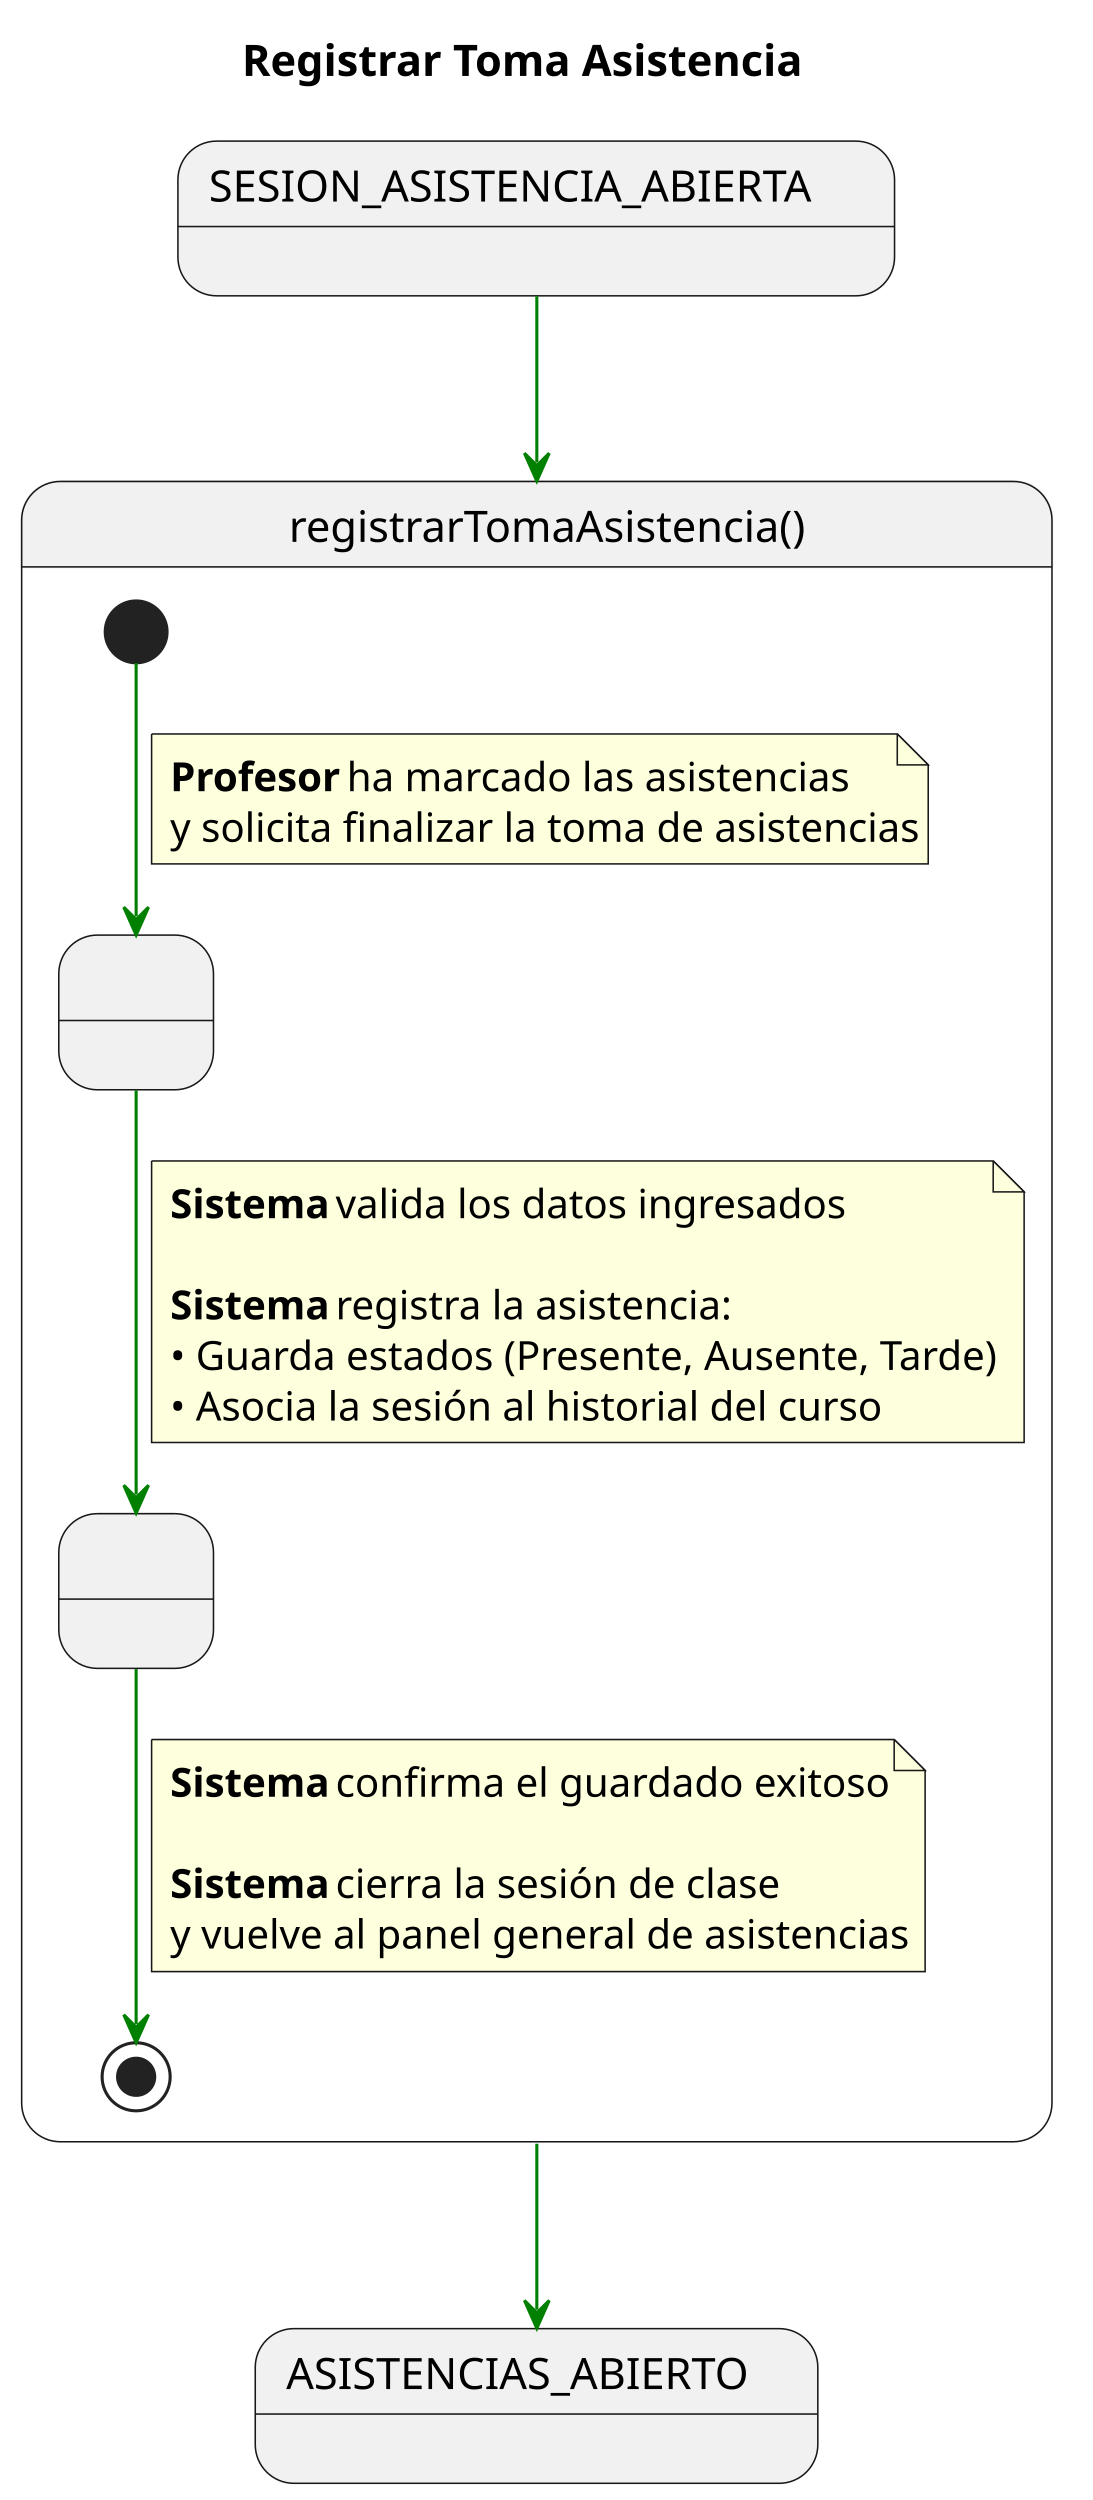
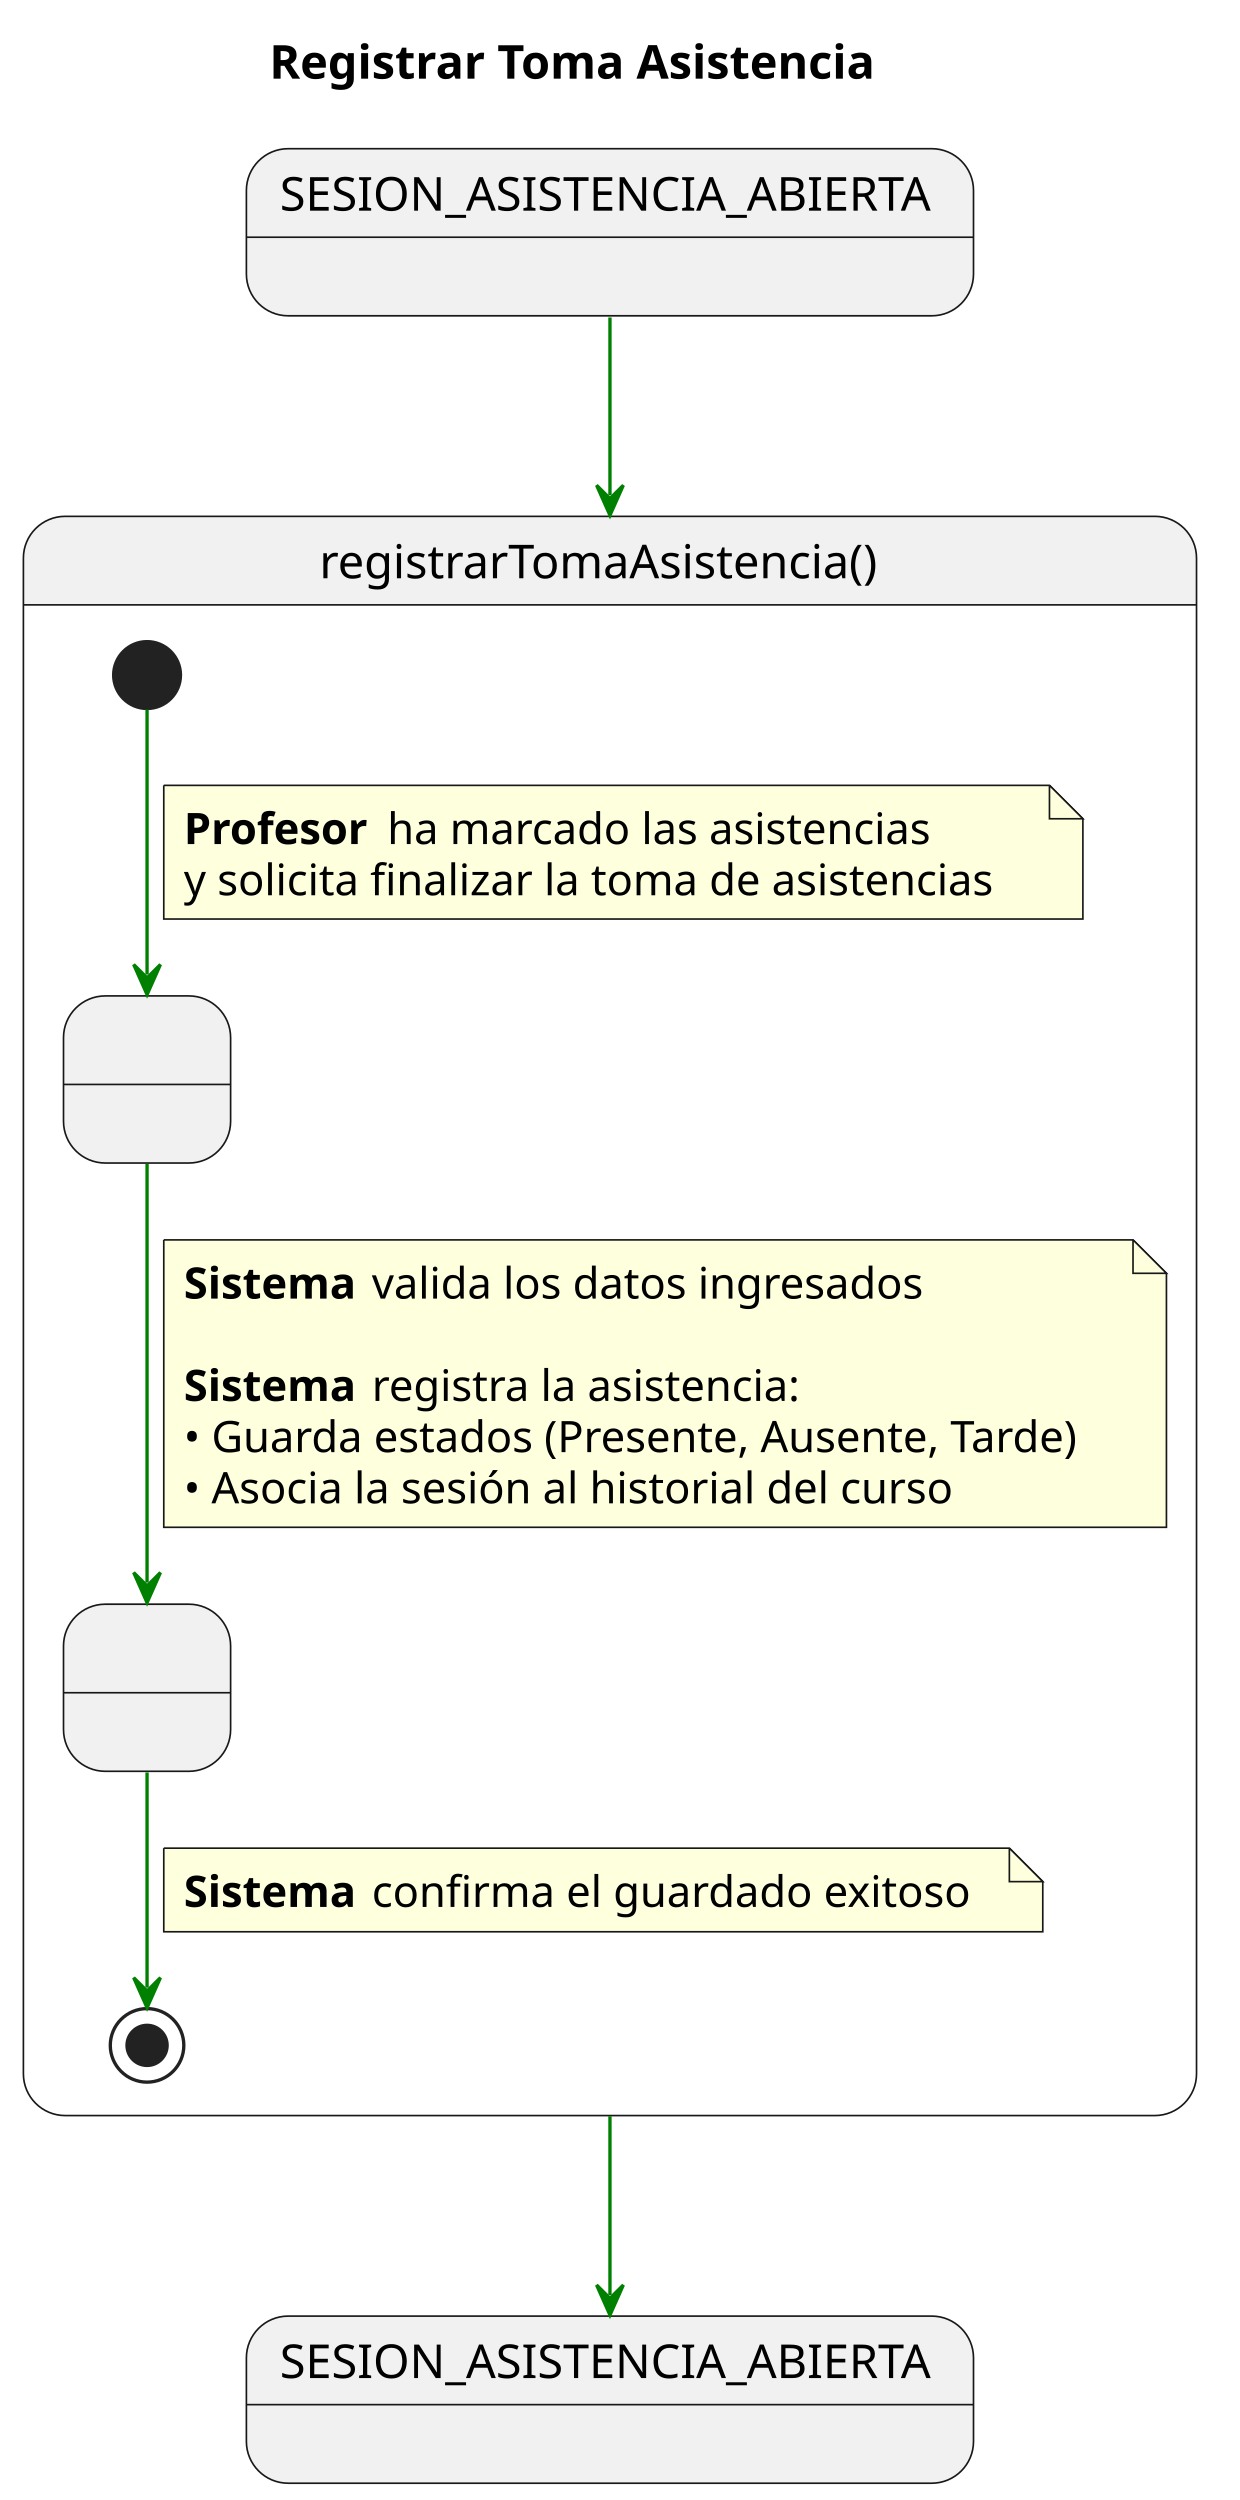
- <svg xmlns="http://www.w3.org/2000/svg" contentStyleType="text/css" data-diagram-type="STATE" height="808px" preserveAspectRatio="none" style="width:353px;height:808px;background:#FFFFFF;" version="1.1" viewBox="0 0 353 808" width="353px" zoomAndPan="magnify">
+ <svg xmlns="http://www.w3.org/2000/svg" contentStyleType="text/css" data-diagram-type="STATE" height="748px" preserveAspectRatio="none" style="width:371px;height:748px;background:#FFFFFF;" version="1.1" viewBox="0 0 371 748" width="371px" zoomAndPan="magnify">
  <defs />
  <g>
-     <text fill="#000000" font-family="sans-serif" font-size="14" font-weight="bold" lengthAdjust="spacing" textLength="176.62" x="78.19" y="24.533">Registrar Toma Asistencia</text>
+     <g class="title" data-source-line="1">
+       <text fill="#000000" font-family="sans-serif" font-size="14" font-weight="bold" lengthAdjust="spacing" textLength="189.834" x="80.583" y="23.535">Registrar Toma Asistencia</text>
+     </g>
    <g id="SESION_ASISTENCIA_ABIERTA_INICIAL">
-       <rect fill="#F1F1F1" height="50" rx="12.5" ry="12.5" style="stroke:#181818;stroke-width:0.5;" width="231.62" x="57.5" y="45.609" />
-       <line style="stroke:#181818;stroke-width:0.5;" x1="57.5" x2="289.12" y1="73.219" y2="73.219" />
-       <text fill="#000000" font-family="sans-serif" font-size="14" lengthAdjust="spacing" textLength="211.62" x="67.5" y="65.143">SESION_ASISTENCIA_ABIERTA</text>
+       <rect fill="#F1F1F1" height="50" rx="12.5" ry="12.5" style="stroke:#181818;stroke-width:0.5;" width="217.552" x="73.72" y="44.488" />
+       <line style="stroke:#181818;stroke-width:0.5;" x1="73.72" x2="291.272" y1="70.977" y2="70.977" />
+       <text fill="#000000" font-family="sans-serif" font-size="14" lengthAdjust="spacing" textLength="197.552" x="83.72" y="63.023">SESION_ASISTENCIA_ABIERTA</text>
    </g>
-     <g id="ASISTENCIAS_ABIERTO_FINAL">
-       <rect fill="#F1F1F1" height="50" rx="12.5" ry="12.5" style="stroke:#181818;stroke-width:0.5;" width="181.82" x="82.5" y="752.609" />
-       <line style="stroke:#181818;stroke-width:0.5;" x1="82.5" x2="264.32" y1="780.219" y2="780.219" />
-       <text fill="#000000" font-family="sans-serif" font-size="14" lengthAdjust="spacing" textLength="161.82" x="92.5" y="772.143">ASISTENCIAS_ABIERTO</text>
+     <g id="SESION_ASISTENCIA_ABIERTA_FINAL">
+       <rect fill="#F1F1F1" height="50" rx="12.5" ry="12.5" style="stroke:#181818;stroke-width:0.5;" width="217.552" x="73.72" y="692.978" />
+       <line style="stroke:#181818;stroke-width:0.5;" x1="73.72" x2="291.272" y1="719.467" y2="719.467" />
+       <text fill="#000000" font-family="sans-serif" font-size="14" lengthAdjust="spacing" textLength="197.552" x="83.72" y="711.513">SESION_ASISTENCIA_ABIERTA</text>
    </g>
-     <path d="M19.5,155.609 L327.5,155.609 A12.5,12.5 0 0 1 340,168.109 L340,183.219 L7,183.219 L7,168.109 A12.5,12.5 0 0 1 19.5,155.609" fill="#F1F1F1" style="stroke:#F1F1F1;stroke-width:1;" />
-     <rect fill="none" height="536.609" rx="12.5" ry="12.5" style="stroke:#181818;stroke-width:0.5;" width="333" x="7" y="155.609" />
-     <line style="stroke:#181818;stroke-width:0.5;" x1="7" x2="340" y1="183.219" y2="183.219" />
-     <text fill="#000000" font-family="sans-serif" font-size="14" lengthAdjust="spacing" textLength="160.262" x="93.369" y="175.143">registrarTomaAsistencia()</text>
+     <path d="M19.5,154.488 L345.5,154.488 A12.5,12.5 0 0 1 358,166.988 L358,180.977 L7,180.977 L7,166.988 A12.5,12.5 0 0 1 19.5,154.488" fill="#F1F1F1" />
+     <rect fill="none" height="478.488" rx="12.5" ry="12.5" style="stroke:#181818;stroke-width:0.5;" width="351" x="7" y="154.488" />
+     <line style="stroke:#181818;stroke-width:0.5;" x1="7" x2="358" y1="180.977" y2="180.977" />
+     <text fill="#000000" font-family="sans-serif" font-size="14" lengthAdjust="spacing" textLength="173.879" x="95.561" y="173.023">registrarTomaAsistencia()</text>
    <g id="registrarTomaAsistencia.VerificandoEstado">
-       <rect fill="#F1F1F1" height="50" rx="12.5" ry="12.5" style="stroke:#181818;stroke-width:0.5;" width="50" x="19" y="302.219" />
-       <line style="stroke:#181818;stroke-width:0.5;" x1="19" x2="69" y1="329.828" y2="329.828" />
-       <text fill="#000000" font-family="sans-serif" font-size="14" lengthAdjust="spacing" textLength="3.89" x="42.055" y="321.752"> </text>
+       <rect fill="#F1F1F1" height="50" rx="12.5" ry="12.5" style="stroke:#181818;stroke-width:0.5;" width="50" x="19" y="297.977" />
+       <line style="stroke:#181818;stroke-width:0.5;" x1="19" x2="69" y1="324.465" y2="324.465" />
+       <text fill="#000000" font-family="sans-serif" font-size="14" lengthAdjust="spacing" textLength="4.43" x="41.785" y="316.512"> </text>
    </g>
    <g id="registrarTomaAsistencia.GuardadoConfirmado">
-       <rect fill="#F1F1F1" height="50" rx="12.5" ry="12.5" style="stroke:#181818;stroke-width:0.5;" width="50" x="19" y="489.219" />
-       <line style="stroke:#181818;stroke-width:0.5;" x1="19" x2="69" y1="516.828" y2="516.828" />
-       <text fill="#000000" font-family="sans-serif" font-size="14" lengthAdjust="spacing" textLength="3.89" x="42.055" y="508.752"> </text>
+       <rect fill="#F1F1F1" height="50" rx="12.5" ry="12.5" style="stroke:#181818;stroke-width:0.5;" width="50" x="19" y="479.977" />
+       <line style="stroke:#181818;stroke-width:0.5;" x1="19" x2="69" y1="506.465" y2="506.465" />
+       <text fill="#000000" font-family="sans-serif" font-size="14" lengthAdjust="spacing" textLength="4.43" x="41.785" y="498.512"> </text>
    </g>
-     <ellipse cx="44" cy="204.219" fill="#222222" rx="10" ry="10" style="stroke:#222222;stroke-width:1;" />
-     <ellipse cx="44" cy="671.219" fill="none" rx="11" ry="11" style="stroke:#222222;stroke-width:1;" />
-     <ellipse cx="44" cy="671.219" fill="#222222" rx="6" ry="6" style="stroke:#222222;stroke-width:1;" />
-     <g class="link" data-entity-1="*start*registrarTomaAsistencia" data-entity-2="VerificandoEstado" data-source-line="15" data-uid="lnk4" id="link_*start*registrarTomaAsistencia_VerificandoEstado">
-       <path d="M44,214.309 C44,232.779 44,269.199 44,296.189" fill="none" id="*start*registrarTomaAsistencia-to-VerificandoEstado" style="stroke:#008000;stroke-width:1;" />
-       <polygon fill="#008000" points="44,302.189,48,293.189,44,297.189,40,293.189,44,302.189" style="stroke:#008000;stroke-width:1;" />
-       <path d="M49,237.219 L49,279.219 L300,279.219 L300,247.219 L290,237.219 L49,237.219" fill="#FEFFDD" style="stroke:#181818;stroke-width:0.5;" />
-       <path d="M290,237.219 L290,247.219 L300,247.219 L290,237.219" fill="#FEFFDD" style="stroke:#181818;stroke-width:0.5;" />
-       <text fill="#000000" font-family="sans-serif" font-size="13" font-weight="bold" lengthAdjust="spacing" textLength="53.46" x="55" y="255.714">Profesor</text>
-       <text fill="#000000" font-family="sans-serif" font-size="13" lengthAdjust="spacing" textLength="156.8" x="112.072" y="255.714">ha marcado las asistencias</text>
-       <text fill="#000000" font-family="sans-serif" font-size="13" lengthAdjust="spacing" textLength="230.49" x="55" y="272.065">y solicita finalizar la toma de asistencias</text>
+     <ellipse cx="44" cy="201.977" fill="#222222" rx="10" ry="10" style="stroke:#222222;stroke-width:1;" />
+     <ellipse cx="44" cy="611.977" fill="none" rx="11" ry="11" style="stroke:#222222;stroke-width:1;" />
+     <ellipse cx="44" cy="611.977" fill="#222222" rx="6" ry="6" style="stroke:#222222;stroke-width:1;" />
+     <g class="link" data-entity-1=".start.registrarTomaAsistencia" data-entity-2="VerificandoEstado" data-source-line="15" data-uid="lnk4" id="link_.start.registrarTomaAsistencia_VerificandoEstado">
+       <path d="M44,212.317 C44,230.507 44,265.217 44,291.587" fill="none" id="*start*registrarTomaAsistencia-to-VerificandoEstado" style="stroke:#008000;stroke-width:1;" />
+       <polygon fill="#008000" points="44,297.587,48,288.587,44,292.587,40,288.587,44,297.587" style="stroke:#008000;stroke-width:1;" />
+       <path d="M49,234.977 L49,274.977 L324,274.977 L324,244.977 L314,234.977 L49,234.977" fill="#FEFFDD" style="stroke:#181818;stroke-width:0.5;" />
+       <path d="M314,234.977 L314,244.977 L324,244.977 L314,234.977" fill="#FEFFDD" style="stroke:#181818;stroke-width:0.5;" />
+       <text fill="#000000" font-family="sans-serif" font-size="13" font-weight="bold" lengthAdjust="spacing" textLength="56.754" x="55" y="252.545">Profesor</text>
+       <text fill="#000000" font-family="sans-serif" font-size="13" lengthAdjust="spacing" textLength="168.378" x="115.868" y="252.545">ha marcado las asistencias</text>
+       <text fill="#000000" font-family="sans-serif" font-size="13" lengthAdjust="spacing" textLength="254.42" x="55" y="267.856">y solicita finalizar la toma de asistencias</text>
    </g>
    <g class="link" data-entity-1="VerificandoEstado" data-entity-2="GuardadoConfirmado" data-source-line="21" data-uid="lnk5" id="link_VerificandoEstado_GuardadoConfirmado">
-       <path d="M44,352.409 C44,387.859 44,447.569 44,483.029" fill="none" id="VerificandoEstado-to-GuardadoConfirmado" style="stroke:#008000;stroke-width:1;" />
-       <polygon fill="#008000" points="44,489.029,48,480.029,44,484.029,40,480.029,44,489.029" style="stroke:#008000;stroke-width:1;" />
-       <path d="M49,375.219 L49,466.219 L331,466.219 L331,385.219 L321,375.219 L49,375.219" fill="#FEFFDD" style="stroke:#181818;stroke-width:0.5;" />
-       <path d="M321,375.219 L321,385.219 L331,385.219 L321,375.219" fill="#FEFFDD" style="stroke:#181818;stroke-width:0.5;" />
-       <text fill="#000000" font-family="sans-serif" font-size="13" font-weight="bold" lengthAdjust="spacing" textLength="49.861" x="55" y="393.714">Sistema</text>
-       <text fill="#000000" font-family="sans-serif" font-size="13" lengthAdjust="spacing" textLength="156.819" x="108.473" y="393.714">valida los datos ingresados</text>
-       <text fill="#000000" font-family="sans-serif" font-size="13" lengthAdjust="spacing" textLength="3.612" x="55" y="410.065"> </text>
-       <text fill="#000000" font-family="sans-serif" font-size="13" font-weight="bold" lengthAdjust="spacing" textLength="49.861" x="55" y="426.417">Sistema</text>
-       <text fill="#000000" font-family="sans-serif" font-size="13" lengthAdjust="spacing" textLength="122.11" x="108.473" y="426.417">registra la asistencia:</text>
-       <text fill="#000000" font-family="sans-serif" font-size="13" lengthAdjust="spacing" textLength="261.809" x="55" y="442.769">• Guarda estados (Presente, Ausente, Tarde)</text>
-       <text fill="#000000" font-family="sans-serif" font-size="13" lengthAdjust="spacing" textLength="221.33" x="55" y="459.12">• Asocia la sesión al historial del curso</text>
+       <path d="M44,348.257 C44,382.607 44,439.057 44,473.507" fill="none" id="VerificandoEstado-to-GuardadoConfirmado" style="stroke:#008000;stroke-width:1;" />
+       <polygon fill="#008000" points="44,479.507,48,470.507,44,474.507,40,470.507,44,479.507" style="stroke:#008000;stroke-width:1;" />
+       <path d="M49,370.977 L49,456.977 L349,456.977 L349,380.977 L339,370.977 L49,370.977" fill="#FEFFDD" style="stroke:#181818;stroke-width:0.5;" />
+       <path d="M339,370.977 L339,380.977 L349,380.977 L339,370.977" fill="#FEFFDD" style="stroke:#181818;stroke-width:0.5;" />
+       <text fill="#000000" font-family="sans-serif" font-size="13" font-weight="bold" lengthAdjust="spacing" textLength="52.14" x="55" y="388.545">Sistema</text>
+       <text fill="#000000" font-family="sans-serif" font-size="13" lengthAdjust="spacing" textLength="171.425" x="111.253" y="388.545">valida los datos ingresados</text>
+       <text fill="#000000" font-family="sans-serif" font-size="13" lengthAdjust="spacing" textLength="4.113" x="55" y="403.856"> </text>
+       <text fill="#000000" font-family="sans-serif" font-size="13" font-weight="bold" lengthAdjust="spacing" textLength="52.14" x="55" y="419.166">Sistema</text>
+       <text fill="#000000" font-family="sans-serif" font-size="13" lengthAdjust="spacing" textLength="133.65" x="111.253" y="419.166">registra la asistencia:</text>
+       <text fill="#000000" font-family="sans-serif" font-size="13" lengthAdjust="spacing" textLength="279.576" x="55" y="434.477">• Guarda estados (Presente, Ausente, Tarde)</text>
+       <text fill="#000000" font-family="sans-serif" font-size="13" lengthAdjust="spacing" textLength="244.594" x="55" y="449.787">• Asocia la sesión al historial del curso</text>
    </g>
-     <g class="link" data-entity-1="GuardadoConfirmado" data-entity-2="*end*registrarTomaAsistencia" data-source-line="30" data-uid="lnk7" id="link_GuardadoConfirmado_*end*registrarTomaAsistencia">
-       <path d="M44,539.439 C44,574.009 44,629.989 44,654.169" fill="none" id="GuardadoConfirmado-to-*end*registrarTomaAsistencia" style="stroke:#008000;stroke-width:1;" />
-       <polygon fill="#008000" points="44,660.169,48,651.169,44,655.169,40,651.169,44,660.169" style="stroke:#008000;stroke-width:1;" />
-       <path d="M49,562.219 L49,637.219 L299,637.219 L299,572.219 L289,562.219 L49,562.219" fill="#FEFFDD" style="stroke:#181818;stroke-width:0.5;" />
-       <path d="M289,562.219 L289,572.219 L299,572.219 L289,562.219" fill="#FEFFDD" style="stroke:#181818;stroke-width:0.5;" />
-       <text fill="#000000" font-family="sans-serif" font-size="13" font-weight="bold" lengthAdjust="spacing" textLength="49.861" x="55" y="580.714">Sistema</text>
-       <text fill="#000000" font-family="sans-serif" font-size="13" lengthAdjust="spacing" textLength="166.931" x="108.473" y="580.714">confirma el guardado exitoso</text>
-       <text fill="#000000" font-family="sans-serif" font-size="13" lengthAdjust="spacing" textLength="3.612" x="55" y="597.065"> </text>
-       <text fill="#000000" font-family="sans-serif" font-size="13" font-weight="bold" lengthAdjust="spacing" textLength="49.861" x="55" y="613.417">Sistema</text>
-       <text fill="#000000" font-family="sans-serif" font-size="13" lengthAdjust="spacing" textLength="139.458" x="108.473" y="613.417">cierra la sesión de clase</text>
-       <text fill="#000000" font-family="sans-serif" font-size="13" lengthAdjust="spacing" textLength="229.81" x="55" y="629.769">y vuelve al panel general de asistencias</text>
+     <g class="link" data-entity-1="GuardadoConfirmado" data-entity-2=".end.registrarTomaAsistencia" data-source-line="30" data-uid="lnk7" id="link_GuardadoConfirmado_.end.registrarTomaAsistencia">
+       <path d="M44,530.327 C44,552.627 44,578.537 44,594.717" fill="none" id="GuardadoConfirmado-to-*end*registrarTomaAsistencia" style="stroke:#008000;stroke-width:1;" />
+       <polygon fill="#008000" points="44,600.717,48,591.717,44,595.717,40,591.717,44,600.717" style="stroke:#008000;stroke-width:1;" />
+       <path d="M49,552.977 L49,577.977 L312,577.977 L312,562.977 L302,552.977 L49,552.977" fill="#FEFFDD" style="stroke:#181818;stroke-width:0.5;" />
+       <path d="M302,552.977 L302,562.977 L312,562.977 L302,552.977" fill="#FEFFDD" style="stroke:#181818;stroke-width:0.5;" />
+       <text fill="#000000" font-family="sans-serif" font-size="13" font-weight="bold" lengthAdjust="spacing" textLength="52.14" x="55" y="570.545">Sistema</text>
+       <text fill="#000000" font-family="sans-serif" font-size="13" lengthAdjust="spacing" textLength="185.859" x="111.253" y="570.545">confirma el guardado exitoso</text>
    </g>
    <g class="link" data-entity-1="SESION_ASISTENCIA_ABIERTA_INICIAL" data-entity-2="registrarTomaAsistencia" data-source-line="8" data-uid="lnk2" id="link_SESION_ASISTENCIA_ABIERTA_INICIAL_registrarTomaAsistencia">
-       <path d="M173.5,95.769 C173.5,110.659 173.5,125.469 173.5,149.469" fill="none" id="SESION_ASISTENCIA_ABIERTA_INICIAL-to-registrarTomaAsistencia" style="stroke:#008000;stroke-width:1;" />
-       <polygon fill="#008000" points="173.5,155.469,177.5,146.469,173.5,150.469,169.5,146.469,173.5,155.469" style="stroke:#008000;stroke-width:1;" />
+       <path d="M182.5,94.978 C182.5,109.878 182.5,124.578 182.5,148.188" fill="none" id="SESION_ASISTENCIA_ABIERTA_INICIAL-to-registrarTomaAsistencia" style="stroke:#008000;stroke-width:1;" />
+       <polygon fill="#008000" points="182.5,154.188,186.5,145.188,182.5,149.188,178.5,145.188,182.5,154.188" style="stroke:#008000;stroke-width:1;" />
    </g>
-     <g class="link" data-entity-1="registrarTomaAsistencia" data-entity-2="ASISTENCIAS_ABIERTO_FINAL" data-source-line="40" data-uid="lnk8" id="link_registrarTomaAsistencia_ASISTENCIAS_ABIERTO_FINAL">
-       <path d="M173.5,692.859 C173.5,716.839 173.5,731.639 173.5,746.509" fill="none" id="registrarTomaAsistencia-to-ASISTENCIAS_ABIERTO_FINAL" style="stroke:#008000;stroke-width:1;" />
-       <polygon fill="#008000" points="173.5,752.509,177.5,743.509,173.5,747.509,169.5,743.509,173.5,752.509" style="stroke:#008000;stroke-width:1;" />
+     <g class="link" data-entity-1="registrarTomaAsistencia" data-entity-2="SESION_ASISTENCIA_ABIERTA_FINAL" data-source-line="37" data-uid="lnk8" id="link_registrarTomaAsistencia_SESION_ASISTENCIA_ABIERTA_FINAL">
+       <path d="M182.5,633.158 C182.5,656.908 182.5,671.718 182.5,686.668" fill="none" id="registrarTomaAsistencia-to-SESION_ASISTENCIA_ABIERTA_FINAL" style="stroke:#008000;stroke-width:1;" />
+       <polygon fill="#008000" points="182.5,692.668,186.5,683.668,182.5,687.668,178.5,683.668,182.5,692.668" style="stroke:#008000;stroke-width:1;" />
    </g>
  </g>
</svg>
